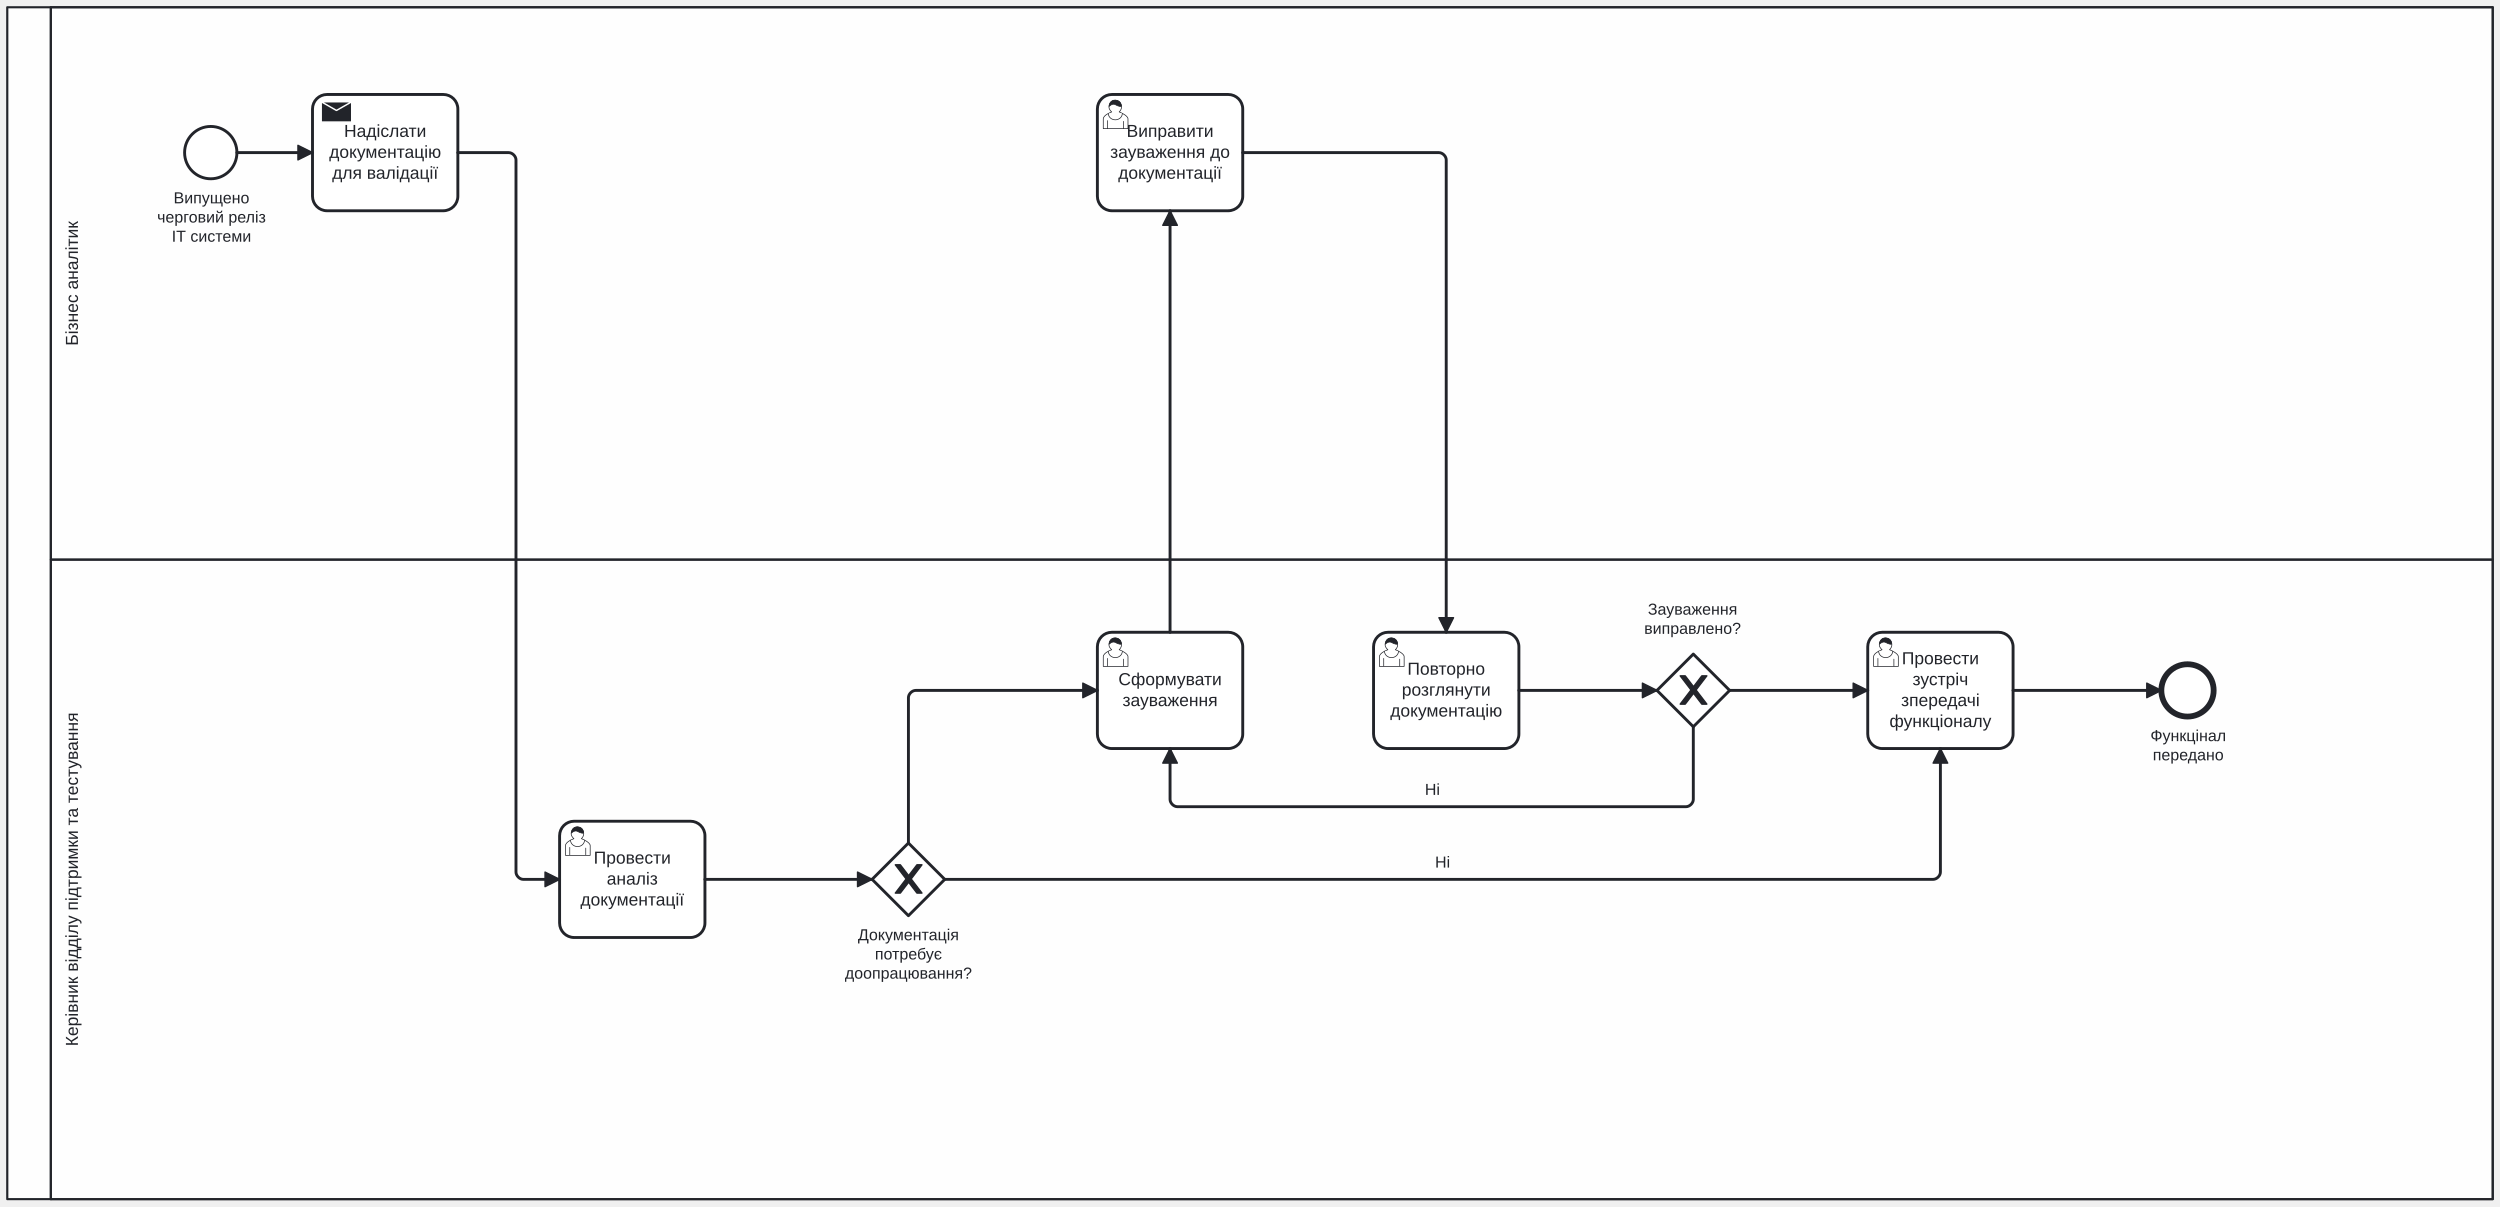
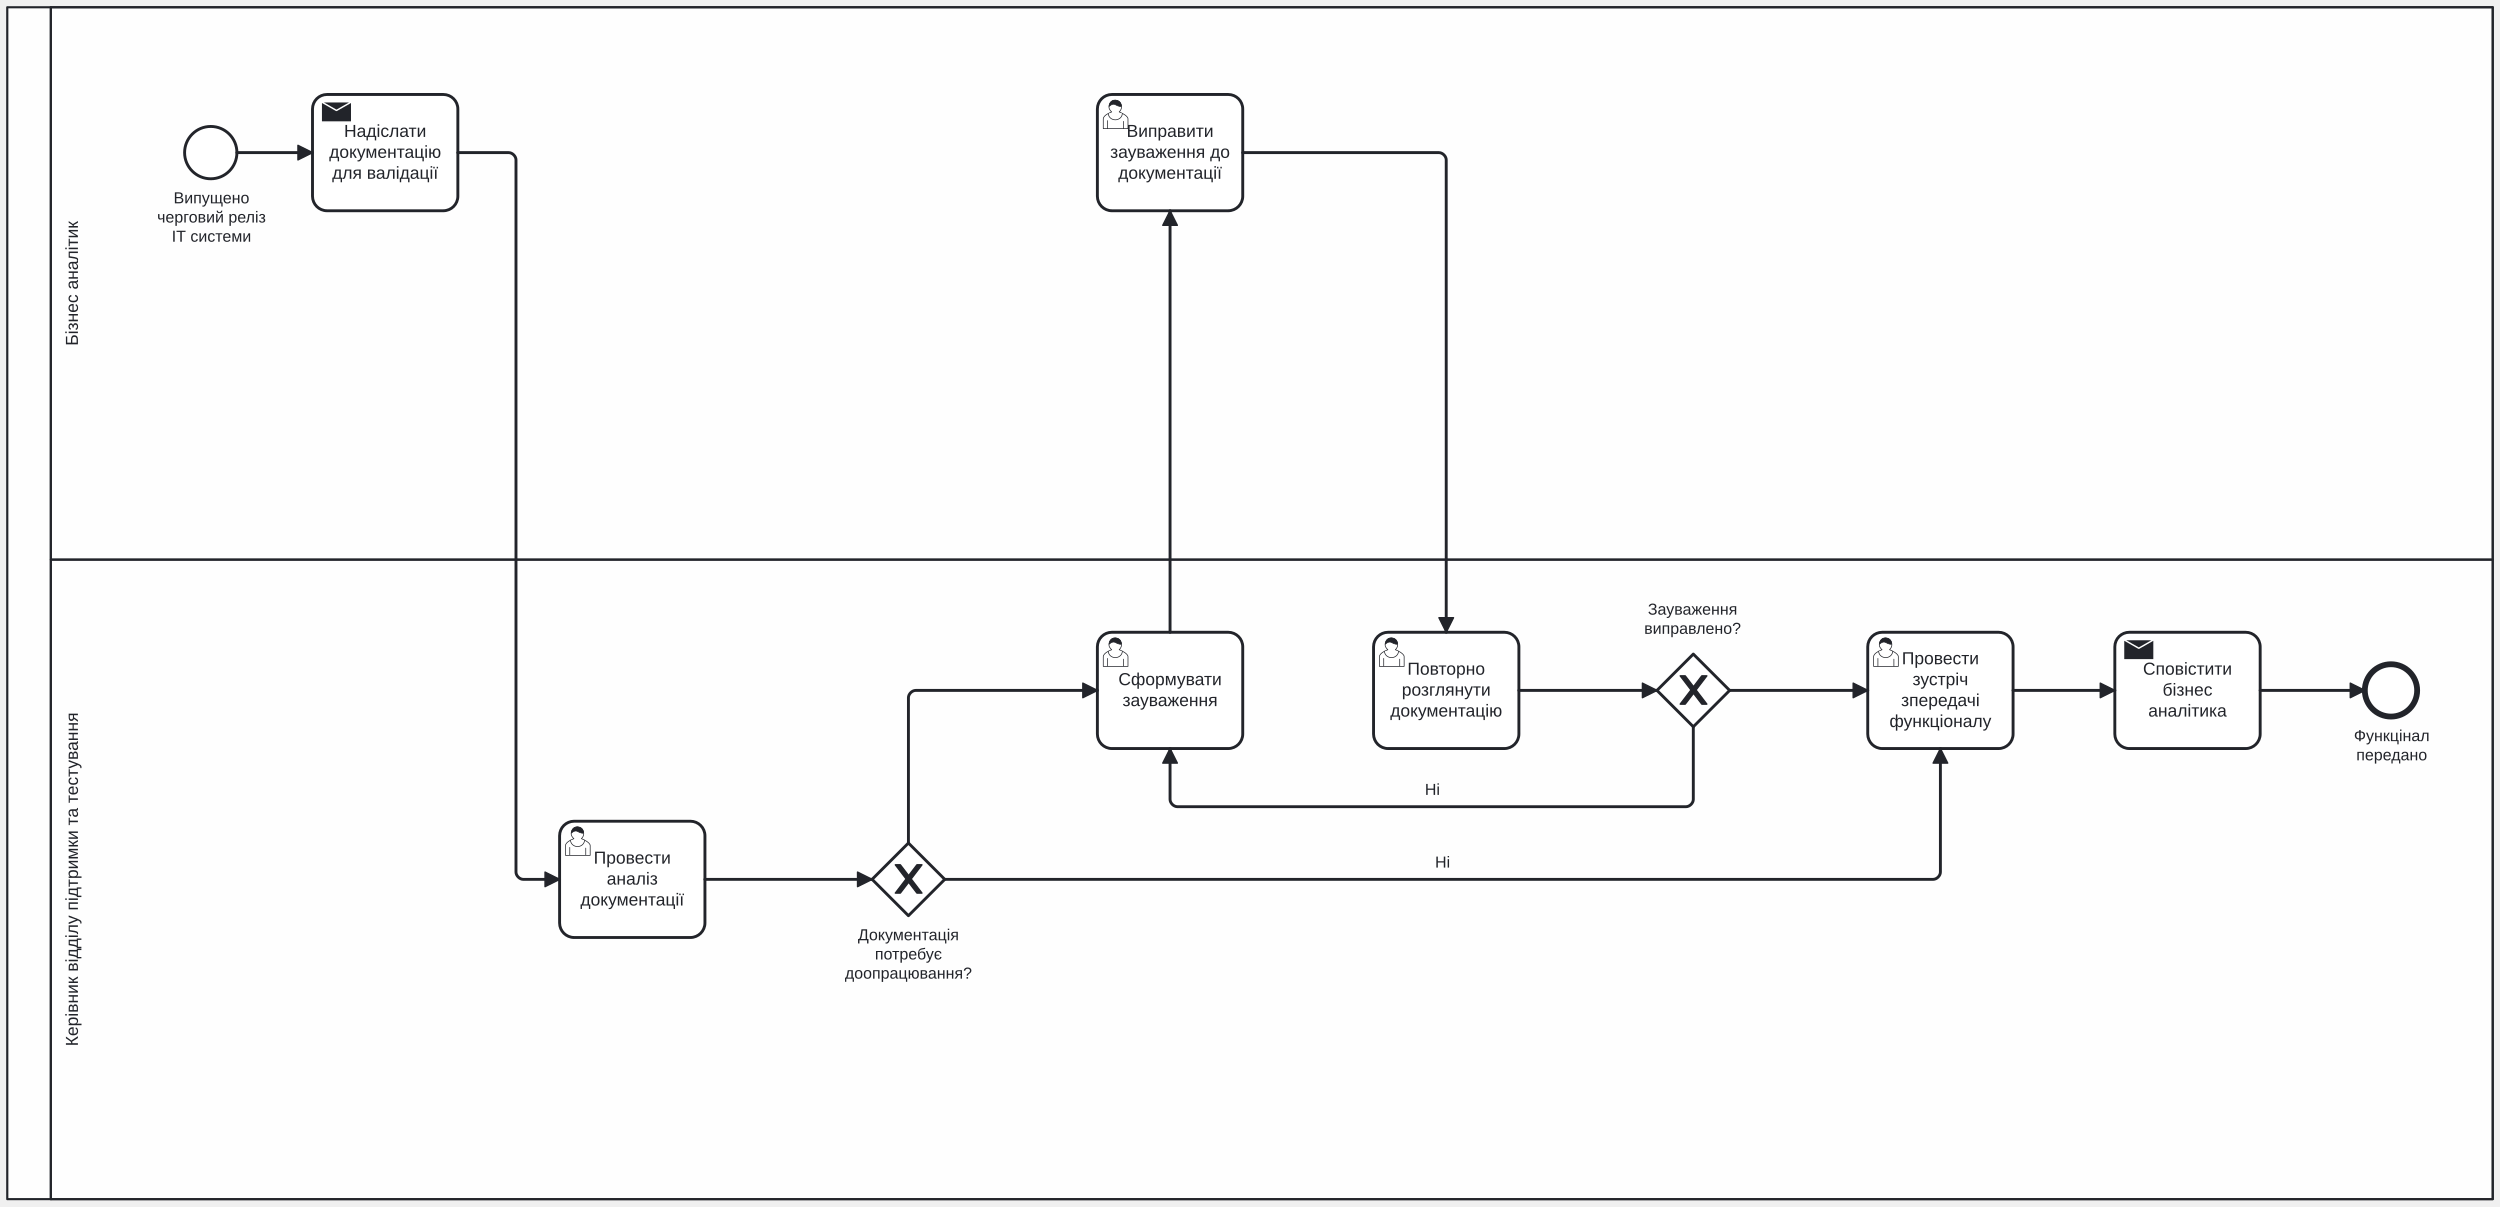
<svg xmlns="http://www.w3.org/2000/svg" width="1720" height="830" viewBox="15 75 1720 830" version="1.1">
  <g class="djs-group">
    <g class="djs-element djs-shape" data-element-id="Participant_0qgilj7" style="display: block;" transform="matrix(1 0 0 1 20 80)">
      <g class="djs-visual">
        <rect x="0" y="0" width="1710" height="820" rx="0" ry="0" style="stroke-linecap: round; stroke-linejoin: round; stroke: rgb(34, 36, 42); stroke-width: 1.5px; fill: white; fill-opacity: 0.95;" />
        <path style="fill: none; stroke-linecap: round; stroke-linejoin: round; stroke: rgb(34, 36, 42); stroke-width: 1.5px;" d="M30,0L30,820" />
        <text lineHeight="1.2" class="djs-label" style="font-family: Arial, sans-serif; font-size: 12px; font-weight: normal; fill: rgb(34, 36, 42);" transform="matrix(-1.83697e-16 -1 1 -1.83697e-16 0 820)">
          <tspan x="410" y="18.6" />
        </text>
      </g>
      <rect class="djs-hit djs-hit-all" x="0" y="0" width="1710" height="820" style="fill: none; stroke-opacity: 0; stroke: white; stroke-width: 15px;" />
    </g>
    <g class="djs-children">
      <g class="djs-group">
        <g class="djs-element djs-shape" data-element-id="Lane_0z4c3p7" style="display: block;" transform="matrix(1 0 0 1 50 460)">
          <g class="djs-visual">
            <rect x="0" y="0" width="1680" height="440" rx="0" ry="0" style="stroke-linecap: round; stroke-linejoin: round; stroke: rgb(34, 36, 42); stroke-width: 1.5px; fill: white; fill-opacity: 0.25;" />
            <text lineHeight="1.2" class="djs-label" style="font-family: Arial, sans-serif; font-size: 12px; font-weight: normal; fill: rgb(34, 36, 42);" transform="matrix(-1.83697e-16 -1 1 -1.83697e-16 0 440)">
              <tspan x="105.191" y="18.6">Керівник відділу підтримки та тестування</tspan>
            </text>
          </g>
          <rect class="djs-hit djs-hit-all" x="0" y="0" width="1680" height="440" style="fill: none; stroke-opacity: 0; stroke: white; stroke-width: 15px;" />
        </g>
      </g>
      <g class="djs-group">
        <g class="djs-element djs-shape" data-element-id="Lane_19faq0h" style="display: block;" transform="matrix(1 0 0 1 50 80)">
          <g class="djs-visual">
            <rect x="0" y="0" width="1680" height="380" rx="0" ry="0" style="stroke-linecap: round; stroke-linejoin: round; stroke: rgb(34, 36, 42); stroke-width: 1.5px; fill: white; fill-opacity: 0.25;" />
            <text lineHeight="1.2" class="djs-label" style="font-family: Arial, sans-serif; font-size: 12px; font-weight: normal; fill: rgb(34, 36, 42);" transform="matrix(-1.83697e-16 -1 1 -1.83697e-16 0 380)">
              <tspan x="147.115" y="18.6">Бізнес аналітик</tspan>
            </text>
          </g>
          <rect class="djs-hit djs-hit-all" x="0" y="0" width="1680" height="380" style="fill: none; stroke-opacity: 0; stroke: white; stroke-width: 15px;" />
        </g>
      </g>
      <g class="djs-group">
        <g class="djs-element djs-shape" data-element-id="StartEvent_1" style="display: block;" transform="matrix(1 0 0 1 142 162)">
          <g class="djs-visual">
            <circle cx="18" cy="18" r="18" style="stroke-linecap: round; stroke-linejoin: round; stroke: rgb(34, 36, 42); stroke-width: 2px; fill: white; fill-opacity: 0.95;" />
          </g>
          <rect class="djs-hit djs-hit-all" x="0" y="0" width="36" height="36" style="fill: none; stroke-opacity: 0; stroke: white; stroke-width: 15px;" />
        </g>
      </g>
      <g class="djs-group">
        <g class="djs-element djs-shape" data-element-id="StartEvent_1_label" style="display: block;" transform="matrix(1 0 0 1 123 205)">
          <g class="djs-visual">
            <text lineHeight="1.2" class="djs-label" style="font-family: Arial, sans-serif; font-size: 11px; font-weight: normal; fill: rgb(34, 36, 42);">
              <tspan x="11.413" y="9.9">Випущено </tspan>
              <tspan x="0.09" y="23.1">черговий реліз</tspan>
              <tspan x="10.142" y="36.3">ІТ системи</tspan>
            </text>
          </g>
          <rect class="djs-hit djs-hit-all" x="0" y="0" width="75" height="40" style="fill: none; stroke-opacity: 0; stroke: white; stroke-width: 15px;" />
        </g>
      </g>
      <g class="djs-group">
        <g class="djs-element djs-shape" data-element-id="Gateway_1ah068q" style="display: block;" transform="matrix(1 0 0 1 615 655)">
          <g class="djs-visual">
            <polygon points="25,0 50,25 25,50 0,25" style="stroke-linecap: round; stroke-linejoin: round; stroke: rgb(34, 36, 42); stroke-width: 2px; fill: white; fill-opacity: 0.95;" />
            <path d="m 16,15 7.429,9.714 -7.429,9.714 3.429,0 5.714,-7.464 5.714,7.464 3.429,0 -7.429,-9.714 7.429,-9.714 -3.429,0 -5.714,7.464 -5.714,-7.464 -3.429,0 z" style="fill: rgb(34, 36, 42); stroke-linecap: round; stroke-linejoin: round; stroke: rgb(34, 36, 42); stroke-width: 1px;" />
          </g>
          <rect class="djs-hit djs-hit-all" x="0" y="0" width="50" height="50" style="fill: none; stroke-opacity: 0; stroke: white; stroke-width: 15px;" />
        </g>
      </g>
      <g class="djs-group">
        <g class="djs-element djs-shape" data-element-id="Gateway_1ah068q_label" style="display: block;" transform="matrix(1 0 0 1 596 712)">
          <g class="djs-visual">
            <text lineHeight="1.2" class="djs-label" style="font-family: Arial, sans-serif; font-size: 11px; font-weight: normal; fill: rgb(34, 36, 42);">
              <tspan x="9.254" y="9.9">Документація </tspan>
              <tspan x="20.923" y="23.1">потребує </tspan>
              <tspan x="0.271" y="36.3">доопрацювання?</tspan>
            </text>
          </g>
          <rect class="djs-hit djs-hit-all" x="0" y="0" width="88" height="40" style="fill: none; stroke-opacity: 0; stroke: white; stroke-width: 15px;" />
        </g>
      </g>
      <g class="djs-group">
        <g class="djs-element djs-shape" data-element-id="Activity_0kk0lgn" style="display: block;" transform="matrix(1 0 0 1 230 140)">
          <g class="djs-visual">
            <rect x="0" y="0" width="100" height="80" rx="10" ry="10" style="stroke-linecap: round; stroke-linejoin: round; stroke: rgb(34, 36, 42); stroke-width: 2px; fill: white; fill-opacity: 0.95;" />
            <text lineHeight="1.2" class="djs-label" style="font-family: Arial, sans-serif; font-size: 12px; font-weight: normal; fill: rgb(34, 36, 42);">
              <tspan x="21.69" y="29.2">Надіслати </tspan>
              <tspan x="11.475" y="43.6">документацію </tspan>
              <tspan x="13.517" y="58">для валідації</tspan>
            </text>
            <path d="m 5.985,4.998 l 0,14 l 21,0 l 0,-14 z l 10.5,6 l 10.5,-6" style="fill: rgb(34, 36, 42); stroke-linecap: round; stroke-linejoin: round; stroke: white; stroke-width: 1px;" />
          </g>
          <rect class="djs-hit djs-hit-all" x="0" y="0" width="100" height="80" style="fill: none; stroke-opacity: 0; stroke: white; stroke-width: 15px;" />
        </g>
      </g>
      <g class="djs-group">
        <g class="djs-element djs-shape" data-element-id="Activity_0m15kux" style="display: block;" transform="matrix(1 0 0 1 400 640)">
          <g class="djs-visual">
            <rect x="0" y="0" width="100" height="80" rx="10" ry="10" style="stroke-linecap: round; stroke-linejoin: round; stroke: rgb(34, 36, 42); stroke-width: 2px; fill: white; fill-opacity: 0.95;" />
            <text lineHeight="1.2" class="djs-label" style="font-family: Arial, sans-serif; font-size: 12px; font-weight: normal; fill: rgb(34, 36, 42);">
              <tspan x="23.457" y="29.2">Провести </tspan>
              <tspan x="32.428" y="43.6">аналіз </tspan>
              <tspan x="14.308" y="58">документації</tspan>
            </text>
            <path d="m 15,12 c 0.909,-0.845 1.594,-2.049 1.594,-3.385 0,-2.554 -1.805,-4.622 -4.357,-4.622 -2.552,0 -4.288,2.068 -4.288,4.622 0,1.348 0.974,2.562 1.896,3.405 -0.529,0.187 -5.669,2.097 -5.794,4.756 v 6.718 h 17 v -6.718 c 0,-2.298 -5.528,-4.595 -6.051,-4.776 zm -8,6 l 0,5.5 m 11,0 l 0,-5" style="fill: white; stroke-linecap: round; stroke-linejoin: round; stroke: rgb(34, 36, 42); stroke-width: 0.5px;" />
            <path d="m 15,12 m 2.162,1.009 c 0,2.447 -2.158,4.431 -4.821,4.431 -2.665,0 -4.822,-1.981 -4.822,-4.431 " style="fill: white; stroke-linecap: round; stroke-linejoin: round; stroke: rgb(34, 36, 42); stroke-width: 0.5px;" />
            <path d="m 15,12 m -6.9,-3.80 c 0,0 2.251,-2.358 4.274,-1.177 2.024,1.181 4.221,1.537 4.124,0.965 -0.098,-0.57 -0.117,-3.791 -4.191,-4.136 -3.575,0.001 -4.208,3.367 -4.207,4.348 z" style="fill: rgb(34, 36, 42); stroke-linecap: round; stroke-linejoin: round; stroke: rgb(34, 36, 42); stroke-width: 0.5px;" />
          </g>
          <rect class="djs-hit djs-hit-all" x="0" y="0" width="100" height="80" style="fill: none; stroke-opacity: 0; stroke: white; stroke-width: 15px;" />
        </g>
      </g>
      <g class="djs-group">
        <g class="djs-element djs-shape" data-element-id="Activity_1f1nxc1" style="display: block;" transform="matrix(1 0 0 1 770 140)">
          <g class="djs-visual">
            <rect x="0" y="0" width="100" height="80" rx="10" ry="10" style="stroke-linecap: round; stroke-linejoin: round; stroke: rgb(34, 36, 42); stroke-width: 2px; fill: white; fill-opacity: 0.95;" />
            <text lineHeight="1.2" class="djs-label" style="font-family: Arial, sans-serif; font-size: 12px; font-weight: normal; fill: rgb(34, 36, 42);">
              <tspan x="20.085" y="29.2">Виправити </tspan>
              <tspan x="8.791" y="43.6">зауваження до </tspan>
              <tspan x="14.308" y="58">документації</tspan>
            </text>
            <path d="m 15,12 c 0.909,-0.845 1.594,-2.049 1.594,-3.385 0,-2.554 -1.805,-4.622 -4.357,-4.622 -2.552,0 -4.288,2.068 -4.288,4.622 0,1.348 0.974,2.562 1.896,3.405 -0.529,0.187 -5.669,2.097 -5.794,4.756 v 6.718 h 17 v -6.718 c 0,-2.298 -5.528,-4.595 -6.051,-4.776 zm -8,6 l 0,5.5 m 11,0 l 0,-5" style="fill: white; stroke-linecap: round; stroke-linejoin: round; stroke: rgb(34, 36, 42); stroke-width: 0.5px;" />
            <path d="m 15,12 m 2.162,1.009 c 0,2.447 -2.158,4.431 -4.821,4.431 -2.665,0 -4.822,-1.981 -4.822,-4.431 " style="fill: white; stroke-linecap: round; stroke-linejoin: round; stroke: rgb(34, 36, 42); stroke-width: 0.5px;" />
            <path d="m 15,12 m -6.9,-3.80 c 0,0 2.251,-2.358 4.274,-1.177 2.024,1.181 4.221,1.537 4.124,0.965 -0.098,-0.57 -0.117,-3.791 -4.191,-4.136 -3.575,0.001 -4.208,3.367 -4.207,4.348 z" style="fill: rgb(34, 36, 42); stroke-linecap: round; stroke-linejoin: round; stroke: rgb(34, 36, 42); stroke-width: 0.5px;" />
          </g>
          <rect class="djs-hit djs-hit-all" x="0" y="0" width="100" height="80" style="fill: none; stroke-opacity: 0; stroke: white; stroke-width: 15px;" />
        </g>
      </g>
      <g class="djs-group">
        <g class="djs-element djs-shape" data-element-id="Activity_0717ufx" style="display: block;" transform="matrix(1 0 0 1 770 510)">
          <g class="djs-visual">
            <rect x="0" y="0" width="100" height="80" rx="10" ry="10" style="stroke-linecap: round; stroke-linejoin: round; stroke: rgb(34, 36, 42); stroke-width: 2px; fill: white; fill-opacity: 0.95;" />
            <text lineHeight="1.2" class="djs-label" style="font-family: Arial, sans-serif; font-size: 12px; font-weight: normal; fill: rgb(34, 36, 42);">
              <tspan x="14.439" y="36.4">Сформувати </tspan>
              <tspan x="17.296" y="50.8">зауваження</tspan>
            </text>
            <path d="m 15,12 c 0.909,-0.845 1.594,-2.049 1.594,-3.385 0,-2.554 -1.805,-4.622 -4.357,-4.622 -2.552,0 -4.288,2.068 -4.288,4.622 0,1.348 0.974,2.562 1.896,3.405 -0.529,0.187 -5.669,2.097 -5.794,4.756 v 6.718 h 17 v -6.718 c 0,-2.298 -5.528,-4.595 -6.051,-4.776 zm -8,6 l 0,5.5 m 11,0 l 0,-5" style="fill: white; stroke-linecap: round; stroke-linejoin: round; stroke: rgb(34, 36, 42); stroke-width: 0.5px;" />
            <path d="m 15,12 m 2.162,1.009 c 0,2.447 -2.158,4.431 -4.821,4.431 -2.665,0 -4.822,-1.981 -4.822,-4.431 " style="fill: white; stroke-linecap: round; stroke-linejoin: round; stroke: rgb(34, 36, 42); stroke-width: 0.5px;" />
            <path d="m 15,12 m -6.9,-3.80 c 0,0 2.251,-2.358 4.274,-1.177 2.024,1.181 4.221,1.537 4.124,0.965 -0.098,-0.57 -0.117,-3.791 -4.191,-4.136 -3.575,0.001 -4.208,3.367 -4.207,4.348 z" style="fill: rgb(34, 36, 42); stroke-linecap: round; stroke-linejoin: round; stroke: rgb(34, 36, 42); stroke-width: 0.5px;" />
          </g>
          <rect class="djs-hit djs-hit-all" x="0" y="0" width="100" height="80" style="fill: none; stroke-opacity: 0; stroke: white; stroke-width: 15px;" />
        </g>
      </g>
      <g class="djs-group">
        <g class="djs-element djs-shape" data-element-id="Gateway_1fgaiud" style="display: block;" transform="matrix(1 0 0 1 1155 525)">
          <g class="djs-visual">
            <polygon points="25,0 50,25 25,50 0,25" style="stroke-linecap: round; stroke-linejoin: round; stroke: rgb(34, 36, 42); stroke-width: 2px; fill: white; fill-opacity: 0.95;" />
            <path d="m 16,15 7.429,9.714 -7.429,9.714 3.429,0 5.714,-7.464 5.714,7.464 3.429,0 -7.429,-9.714 7.429,-9.714 -3.429,0 -5.714,7.464 -5.714,-7.464 -3.429,0 z" style="fill: rgb(34, 36, 42); stroke-linecap: round; stroke-linejoin: round; stroke: rgb(34, 36, 42); stroke-width: 1px;" />
          </g>
          <rect class="djs-hit djs-hit-all" x="0" y="0" width="50" height="50" style="fill: none; stroke-opacity: 0; stroke: white; stroke-width: 15px;" />
        </g>
      </g>
      <g class="djs-group">
        <g class="djs-element djs-shape" data-element-id="Gateway_1fgaiud_label" style="display: block;" transform="matrix(1 0 0 1 1146 488)">
          <g class="djs-visual">
            <text lineHeight="1.2" class="djs-label" style="font-family: Arial, sans-serif; font-size: 11px; font-weight: normal; fill: rgb(34, 36, 42);">
              <tspan x="2.721" y="9.9">Зауваження </tspan>
              <tspan x="0.191" y="23.1">виправлено?</tspan>
            </text>
          </g>
          <rect class="djs-hit djs-hit-all" x="0" y="0" width="67" height="27" style="fill: none; stroke-opacity: 0; stroke: white; stroke-width: 15px;" />
        </g>
      </g>
      <g class="djs-group">
        <g class="djs-element djs-shape" data-element-id="Activity_1y7gwnq" style="display: block;" transform="matrix(1 0 0 1 960 510)">
          <g class="djs-visual">
            <rect x="0" y="0" width="100" height="80" rx="10" ry="10" style="stroke-linecap: round; stroke-linejoin: round; stroke: rgb(34, 36, 42); stroke-width: 2px; fill: white; fill-opacity: 0.95;" />
            <text lineHeight="1.2" class="djs-label" style="font-family: Arial, sans-serif; font-size: 12px; font-weight: normal; fill: rgb(34, 36, 42);">
              <tspan x="23.29" y="29.2">Повторно </tspan>
              <tspan x="19.423" y="43.6">розглянути </tspan>
              <tspan x="11.475" y="58">документацію</tspan>
            </text>
            <path d="m 15,12 c 0.909,-0.845 1.594,-2.049 1.594,-3.385 0,-2.554 -1.805,-4.622 -4.357,-4.622 -2.552,0 -4.288,2.068 -4.288,4.622 0,1.348 0.974,2.562 1.896,3.405 -0.529,0.187 -5.669,2.097 -5.794,4.756 v 6.718 h 17 v -6.718 c 0,-2.298 -5.528,-4.595 -6.051,-4.776 zm -8,6 l 0,5.5 m 11,0 l 0,-5" style="fill: white; stroke-linecap: round; stroke-linejoin: round; stroke: rgb(34, 36, 42); stroke-width: 0.5px;" />
            <path d="m 15,12 m 2.162,1.009 c 0,2.447 -2.158,4.431 -4.821,4.431 -2.665,0 -4.822,-1.981 -4.822,-4.431 " style="fill: white; stroke-linecap: round; stroke-linejoin: round; stroke: rgb(34, 36, 42); stroke-width: 0.5px;" />
            <path d="m 15,12 m -6.9,-3.80 c 0,0 2.251,-2.358 4.274,-1.177 2.024,1.181 4.221,1.537 4.124,0.965 -0.098,-0.57 -0.117,-3.791 -4.191,-4.136 -3.575,0.001 -4.208,3.367 -4.207,4.348 z" style="fill: rgb(34, 36, 42); stroke-linecap: round; stroke-linejoin: round; stroke: rgb(34, 36, 42); stroke-width: 0.5px;" />
          </g>
          <rect class="djs-hit djs-hit-all" x="0" y="0" width="100" height="80" style="fill: none; stroke-opacity: 0; stroke: white; stroke-width: 15px;" />
        </g>
      </g>
      <g class="djs-group">
-         <g class="djs-element djs-shape" data-element-id="Event_1wgeme0" style="display: block;" transform="matrix(1 0 0 1 1502 532)">
-           <g class="djs-visual">
-             <circle cx="18" cy="18" r="18" style="stroke-linecap: round; stroke-linejoin: round; stroke: rgb(34, 36, 42); stroke-width: 4px; fill: white; fill-opacity: 0.95;" />
-           </g>
-           <rect class="djs-hit djs-hit-all" x="0" y="0" width="36" height="36" style="fill: none; stroke-opacity: 0; stroke: white; stroke-width: 15px;" />
-         </g>
-       </g>
-       <g class="djs-group">
-         <g class="djs-element djs-shape" data-element-id="Event_1wgeme0_label" style="display: block;" transform="matrix(1 0 0 1 1494 575)">
-           <g class="djs-visual">
-             <text lineHeight="1.2" class="djs-label" style="font-family: Arial, sans-serif; font-size: 11px; font-weight: normal; fill: rgb(34, 36, 42);">
-               <tspan x="0.448" y="9.9">Функцінал</tspan>
-               <tspan x="2.102" y="23.1">передано</tspan>
-             </text>
-           </g>
-           <rect class="djs-hit djs-hit-all" x="0" y="0" width="53" height="27" style="fill: none; stroke-opacity: 0; stroke: white; stroke-width: 15px;" />
-         </g>
-       </g>
-       <g class="djs-group">
        <g class="djs-element djs-shape" data-element-id="Activity_1xeijlv" style="display: block;" transform="matrix(1 0 0 1 1300 510)">
          <g class="djs-visual">
            <rect x="0" y="0" width="100" height="80" rx="10" ry="10" style="stroke-linecap: round; stroke-linejoin: round; stroke: rgb(34, 36, 42); stroke-width: 2px; fill: white; fill-opacity: 0.95;" />
            <text lineHeight="1.2" class="djs-label" style="font-family: Arial, sans-serif; font-size: 12px; font-weight: normal; fill: rgb(34, 36, 42);">
              <tspan x="23.457" y="22">Провести </tspan>
              <tspan x="30.84" y="36.4">зустріч </tspan>
              <tspan x="22.956" y="50.8">зпередачі </tspan>
              <tspan x="14.935" y="65.2">функціоналу</tspan>
            </text>
            <path d="m 15,12 c 0.909,-0.845 1.594,-2.049 1.594,-3.385 0,-2.554 -1.805,-4.622 -4.357,-4.622 -2.552,0 -4.288,2.068 -4.288,4.622 0,1.348 0.974,2.562 1.896,3.405 -0.529,0.187 -5.669,2.097 -5.794,4.756 v 6.718 h 17 v -6.718 c 0,-2.298 -5.528,-4.595 -6.051,-4.776 zm -8,6 l 0,5.5 m 11,0 l 0,-5" style="fill: white; stroke-linecap: round; stroke-linejoin: round; stroke: rgb(34, 36, 42); stroke-width: 0.5px;" />
            <path d="m 15,12 m 2.162,1.009 c 0,2.447 -2.158,4.431 -4.821,4.431 -2.665,0 -4.822,-1.981 -4.822,-4.431 " style="fill: white; stroke-linecap: round; stroke-linejoin: round; stroke: rgb(34, 36, 42); stroke-width: 0.5px;" />
            <path d="m 15,12 m -6.9,-3.80 c 0,0 2.251,-2.358 4.274,-1.177 2.024,1.181 4.221,1.537 4.124,0.965 -0.098,-0.57 -0.117,-3.791 -4.191,-4.136 -3.575,0.001 -4.208,3.367 -4.207,4.348 z" style="fill: rgb(34, 36, 42); stroke-linecap: round; stroke-linejoin: round; stroke: rgb(34, 36, 42); stroke-width: 0.5px;" />
          </g>
          <rect class="djs-hit djs-hit-all" x="0" y="0" width="100" height="80" style="fill: none; stroke-opacity: 0; stroke: white; stroke-width: 15px;" />
        </g>
      </g>
      <g class="djs-group">
+         <g class="djs-element djs-shape" data-element-id="Event_1wgeme0" style="display: block;" transform="matrix(1 0 0 1 1642 532)">
+           <g class="djs-visual">
+             <circle cx="18" cy="18" r="18" style="stroke-linecap: round; stroke-linejoin: round; stroke: rgb(34, 36, 42); stroke-width: 4px; fill: white; fill-opacity: 0.95;" />
+           </g>
+           <rect class="djs-hit djs-hit-all" x="0" y="0" width="36" height="36" style="fill: none; stroke-opacity: 0; stroke: white; stroke-width: 15px;" />
+         </g>
+       </g>
+       <g class="djs-group">
+         <g class="djs-element djs-shape" data-element-id="Event_1wgeme0_label" style="display: block;" transform="matrix(1 0 0 1 1634 575)">
+           <g class="djs-visual">
+             <text lineHeight="1.2" class="djs-label" style="font-family: Arial, sans-serif; font-size: 11px; font-weight: normal; fill: rgb(34, 36, 42);">
+               <tspan x="0.448" y="9.9">Функцінал</tspan>
+               <tspan x="2.102" y="23.1">передано</tspan>
+             </text>
+           </g>
+           <rect class="djs-hit djs-hit-all" x="0" y="0" width="53" height="27" style="fill: none; stroke-opacity: 0; stroke: white; stroke-width: 15px;" />
+         </g>
+       </g>
+       <g class="djs-group">
+         <g class="djs-element djs-shape" data-element-id="Activity_0jphrp3" style="display: block;" transform="matrix(1 0 0 1 1470 510)">
+           <g class="djs-visual">
+             <rect x="0" y="0" width="100" height="80" rx="10" ry="10" style="stroke-linecap: round; stroke-linejoin: round; stroke: rgb(34, 36, 42); stroke-width: 2px; fill: white; fill-opacity: 0.95;" />
+             <text lineHeight="1.2" class="djs-label" style="font-family: Arial, sans-serif; font-size: 12px; font-weight: normal; fill: rgb(34, 36, 42);">
+               <tspan x="19.361" y="29.2">Сповістити </tspan>
+               <tspan x="32.829" y="43.6">бізнес </tspan>
+               <tspan x="22.985" y="58">аналітика</tspan>
+             </text>
+             <path d="m 5.985,4.998 l 0,14 l 21,0 l 0,-14 z l 10.5,6 l 10.5,-6" style="fill: rgb(34, 36, 42); stroke-linecap: round; stroke-linejoin: round; stroke: white; stroke-width: 1px;" />
+           </g>
+           <rect class="djs-hit djs-hit-all" x="0" y="0" width="100" height="80" style="fill: none; stroke-opacity: 0; stroke: white; stroke-width: 15px;" />
+         </g>
+       </g>
+       <g class="djs-group">
        <g class="djs-element djs-connection" data-element-id="Flow_16vf0jj" style="display: block;">
          <g class="djs-visual">
            <defs>
-               <marker id="marker-bica76ofqdrqsn2bq4fhgtxfe" viewBox="0 0 20 20" refX="11" refY="10" markerWidth="10" markerHeight="10" orient="auto">
-                 <path d="M 1 5 L 11 10 L 1 15 Z" style="stroke-linecap: round; stroke-linejoin: round; stroke: rgb(34, 36, 42); stroke-width: 1px; fill: rgb(34, 36, 42);" />
-               </marker>
-             </defs>
-             <path data-corner-radius="5" style="fill: none; stroke-linecap: round; stroke-linejoin: round; stroke: rgb(34, 36, 42); stroke-width: 2px; marker-end: url('#marker-bica76ofqdrqsn2bq4fhgtxfe');" d="M178,180L230,180" />
+               <marker id="marker-3zicdxz9vdvjxj38ak4ovnkih" viewBox="0 0 20 20" refX="11" refY="10" markerWidth="10" markerHeight="10" orient="auto">
+                 <path d="M 1 5 L 11 10 L 1 15 Z" style="stroke-linecap: round; stroke-linejoin: round; stroke: rgb(34, 36, 42); stroke-width: 1px; fill: rgb(34, 36, 42);" />
+               </marker>
+             </defs>
+             <path data-corner-radius="5" style="fill: none; stroke-linecap: round; stroke-linejoin: round; stroke: rgb(34, 36, 42); stroke-width: 2px; marker-end: url('#marker-3zicdxz9vdvjxj38ak4ovnkih');" d="M178,180L230,180" />
          </g>
          <path d="M178,180L230,180" class="djs-hit djs-hit-stroke" style="fill: none; stroke-opacity: 0; stroke: white; stroke-width: 15px;" />
        </g>
      </g>
      <g class="djs-group">
        <g class="djs-element djs-connection" data-element-id="Flow_03ydqja" style="display: block;">
          <g class="djs-visual">
            <defs>
-               <marker id="marker-1bsnm4s137c9vmdn57lm01r6q" viewBox="0 0 20 20" refX="11" refY="10" markerWidth="10" markerHeight="10" orient="auto">
-                 <path d="M 1 5 L 11 10 L 1 15 Z" style="stroke-linecap: round; stroke-linejoin: round; stroke: rgb(34, 36, 42); stroke-width: 1px; fill: rgb(34, 36, 42);" />
-               </marker>
-             </defs>
-             <path data-corner-radius="5" style="fill: none; stroke-linecap: round; stroke-linejoin: round; stroke: rgb(34, 36, 42); stroke-width: 2px; marker-end: url('#marker-1bsnm4s137c9vmdn57lm01r6q');" d="M330,180L365,180C367.5,180,370,182.5,370,185L370,675C370,677.5,372.5,680,375,680L400,680" />
+               <marker id="marker-5ys56ykreuzkw1z2ozdoh6dhr" viewBox="0 0 20 20" refX="11" refY="10" markerWidth="10" markerHeight="10" orient="auto">
+                 <path d="M 1 5 L 11 10 L 1 15 Z" style="stroke-linecap: round; stroke-linejoin: round; stroke: rgb(34, 36, 42); stroke-width: 1px; fill: rgb(34, 36, 42);" />
+               </marker>
+             </defs>
+             <path data-corner-radius="5" style="fill: none; stroke-linecap: round; stroke-linejoin: round; stroke: rgb(34, 36, 42); stroke-width: 2px; marker-end: url('#marker-5ys56ykreuzkw1z2ozdoh6dhr');" d="M330,180L365,180C367.5,180,370,182.5,370,185L370,675C370,677.5,372.5,680,375,680L400,680" />
          </g>
          <path d="M330,180L370,180L370,680L400,680" class="djs-hit djs-hit-stroke" style="fill: none; stroke-opacity: 0; stroke: white; stroke-width: 15px;" />
        </g>
      </g>
      <g class="djs-group">
        <g class="djs-element djs-connection" data-element-id="Flow_09rytyf" style="display: block;">
          <g class="djs-visual">
            <defs>
-               <marker id="marker-4c037e2uq3pv98wkzu0otxth4" viewBox="0 0 20 20" refX="11" refY="10" markerWidth="10" markerHeight="10" orient="auto">
-                 <path d="M 1 5 L 11 10 L 1 15 Z" style="stroke-linecap: round; stroke-linejoin: round; stroke: rgb(34, 36, 42); stroke-width: 1px; fill: rgb(34, 36, 42);" />
-               </marker>
-             </defs>
-             <path data-corner-radius="5" style="fill: none; stroke-linecap: round; stroke-linejoin: round; stroke: rgb(34, 36, 42); stroke-width: 2px; marker-end: url('#marker-4c037e2uq3pv98wkzu0otxth4');" d="M500,680L615,680" />
+               <marker id="marker-brwue23lcgvjxnvs1zo77mjtj" viewBox="0 0 20 20" refX="11" refY="10" markerWidth="10" markerHeight="10" orient="auto">
+                 <path d="M 1 5 L 11 10 L 1 15 Z" style="stroke-linecap: round; stroke-linejoin: round; stroke: rgb(34, 36, 42); stroke-width: 1px; fill: rgb(34, 36, 42);" />
+               </marker>
+             </defs>
+             <path data-corner-radius="5" style="fill: none; stroke-linecap: round; stroke-linejoin: round; stroke: rgb(34, 36, 42); stroke-width: 2px; marker-end: url('#marker-brwue23lcgvjxnvs1zo77mjtj');" d="M500,680L615,680" />
          </g>
          <path d="M500,680L615,680" class="djs-hit djs-hit-stroke" style="fill: none; stroke-opacity: 0; stroke: white; stroke-width: 15px;" />
        </g>
      </g>
      <g class="djs-group">
        <g class="djs-element djs-connection" data-element-id="Flow_1r0jf1d" style="display: block;">
          <g class="djs-visual">
            <defs>
-               <marker id="marker-5fbimabom0zrz50dc4acyyik0" viewBox="0 0 20 20" refX="11" refY="10" markerWidth="10" markerHeight="10" orient="auto">
-                 <path d="M 1 5 L 11 10 L 1 15 Z" style="stroke-linecap: round; stroke-linejoin: round; stroke: rgb(34, 36, 42); stroke-width: 1px; fill: rgb(34, 36, 42);" />
-               </marker>
-             </defs>
-             <path data-corner-radius="5" style="fill: none; stroke-linecap: round; stroke-linejoin: round; stroke: rgb(34, 36, 42); stroke-width: 2px; marker-end: url('#marker-5fbimabom0zrz50dc4acyyik0');" d="M640,655L640,555C640,552.5,642.5,550,645,550L770,550" />
+               <marker id="marker-6uqbb0eto5gcqj83z370lyqi8" viewBox="0 0 20 20" refX="11" refY="10" markerWidth="10" markerHeight="10" orient="auto">
+                 <path d="M 1 5 L 11 10 L 1 15 Z" style="stroke-linecap: round; stroke-linejoin: round; stroke: rgb(34, 36, 42); stroke-width: 1px; fill: rgb(34, 36, 42);" />
+               </marker>
+             </defs>
+             <path data-corner-radius="5" style="fill: none; stroke-linecap: round; stroke-linejoin: round; stroke: rgb(34, 36, 42); stroke-width: 2px; marker-end: url('#marker-6uqbb0eto5gcqj83z370lyqi8');" d="M640,655L640,555C640,552.5,642.5,550,645,550L770,550" />
          </g>
          <path d="M640,655L640,550L770,550" class="djs-hit djs-hit-stroke" style="fill: none; stroke-opacity: 0; stroke: white; stroke-width: 15px;" />
        </g>
      </g>
      <g class="djs-group">
        <g class="djs-element djs-connection" data-element-id="Flow_0pz8dyz" style="display: block;">
          <g class="djs-visual">
            <defs>
-               <marker id="marker-4ds70gwq82983aqfzo5mkef7n" viewBox="0 0 20 20" refX="11" refY="10" markerWidth="10" markerHeight="10" orient="auto">
-                 <path d="M 1 5 L 11 10 L 1 15 Z" style="stroke-linecap: round; stroke-linejoin: round; stroke: rgb(34, 36, 42); stroke-width: 1px; fill: rgb(34, 36, 42);" />
-               </marker>
-             </defs>
-             <path data-corner-radius="5" style="fill: none; stroke-linecap: round; stroke-linejoin: round; stroke: rgb(34, 36, 42); stroke-width: 2px; marker-end: url('#marker-4ds70gwq82983aqfzo5mkef7n');" d="M820,510L820,220" />
+               <marker id="marker-ck71e56rxobb1l86nyszouc25" viewBox="0 0 20 20" refX="11" refY="10" markerWidth="10" markerHeight="10" orient="auto">
+                 <path d="M 1 5 L 11 10 L 1 15 Z" style="stroke-linecap: round; stroke-linejoin: round; stroke: rgb(34, 36, 42); stroke-width: 1px; fill: rgb(34, 36, 42);" />
+               </marker>
+             </defs>
+             <path data-corner-radius="5" style="fill: none; stroke-linecap: round; stroke-linejoin: round; stroke: rgb(34, 36, 42); stroke-width: 2px; marker-end: url('#marker-ck71e56rxobb1l86nyszouc25');" d="M820,510L820,220" />
          </g>
          <path d="M820,510L820,220" class="djs-hit djs-hit-stroke" style="fill: none; stroke-opacity: 0; stroke: white; stroke-width: 15px;" />
        </g>
      </g>
      <g class="djs-group">
        <g class="djs-element djs-connection" data-element-id="Flow_102ex5r" style="display: block;">
          <g class="djs-visual">
            <defs>
-               <marker id="marker-8meg1zbg102ukzczj00lmk38n" viewBox="0 0 20 20" refX="11" refY="10" markerWidth="10" markerHeight="10" orient="auto">
-                 <path d="M 1 5 L 11 10 L 1 15 Z" style="stroke-linecap: round; stroke-linejoin: round; stroke: rgb(34, 36, 42); stroke-width: 1px; fill: rgb(34, 36, 42);" />
-               </marker>
-             </defs>
-             <path data-corner-radius="5" style="fill: none; stroke-linecap: round; stroke-linejoin: round; stroke: rgb(34, 36, 42); stroke-width: 2px; marker-end: url('#marker-8meg1zbg102ukzczj00lmk38n');" d="M870,180L1005,180C1007.5,180,1010,182.5,1010,185L1010,510" />
+               <marker id="marker-8tfvnj78kjcjhxxlpbh7wtfnz" viewBox="0 0 20 20" refX="11" refY="10" markerWidth="10" markerHeight="10" orient="auto">
+                 <path d="M 1 5 L 11 10 L 1 15 Z" style="stroke-linecap: round; stroke-linejoin: round; stroke: rgb(34, 36, 42); stroke-width: 1px; fill: rgb(34, 36, 42);" />
+               </marker>
+             </defs>
+             <path data-corner-radius="5" style="fill: none; stroke-linecap: round; stroke-linejoin: round; stroke: rgb(34, 36, 42); stroke-width: 2px; marker-end: url('#marker-8tfvnj78kjcjhxxlpbh7wtfnz');" d="M870,180L1005,180C1007.5,180,1010,182.5,1010,185L1010,510" />
          </g>
          <path d="M870,180L1010,180L1010,510" class="djs-hit djs-hit-stroke" style="fill: none; stroke-opacity: 0; stroke: white; stroke-width: 15px;" />
        </g>
      </g>
      <g class="djs-group">
        <g class="djs-element djs-connection" data-element-id="Flow_0ghngja" style="display: block;">
          <g class="djs-visual">
            <defs>
-               <marker id="marker-b6czdv5mot3eto6bzqfjl70vt" viewBox="0 0 20 20" refX="11" refY="10" markerWidth="10" markerHeight="10" orient="auto">
-                 <path d="M 1 5 L 11 10 L 1 15 Z" style="stroke-linecap: round; stroke-linejoin: round; stroke: rgb(34, 36, 42); stroke-width: 1px; fill: rgb(34, 36, 42);" />
-               </marker>
-             </defs>
-             <path data-corner-radius="5" style="fill: none; stroke-linecap: round; stroke-linejoin: round; stroke: rgb(34, 36, 42); stroke-width: 2px; marker-end: url('#marker-b6czdv5mot3eto6bzqfjl70vt');" d="M1060,550L1155,550" />
+               <marker id="marker-2mip4gs66qqjmjt5w5h5p1l92" viewBox="0 0 20 20" refX="11" refY="10" markerWidth="10" markerHeight="10" orient="auto">
+                 <path d="M 1 5 L 11 10 L 1 15 Z" style="stroke-linecap: round; stroke-linejoin: round; stroke: rgb(34, 36, 42); stroke-width: 1px; fill: rgb(34, 36, 42);" />
+               </marker>
+             </defs>
+             <path data-corner-radius="5" style="fill: none; stroke-linecap: round; stroke-linejoin: round; stroke: rgb(34, 36, 42); stroke-width: 2px; marker-end: url('#marker-2mip4gs66qqjmjt5w5h5p1l92');" d="M1060,550L1155,550" />
          </g>
          <path d="M1060,550L1155,550" class="djs-hit djs-hit-stroke" style="fill: none; stroke-opacity: 0; stroke: white; stroke-width: 15px;" />
        </g>
      </g>
      <g class="djs-group">
        <g class="djs-element djs-connection" data-element-id="Flow_0jyf2px" style="display: block;">
          <g class="djs-visual">
            <defs>
-               <marker id="marker-9q35bq94jcntrkkhll02mqbeb" viewBox="0 0 20 20" refX="11" refY="10" markerWidth="10" markerHeight="10" orient="auto">
-                 <path d="M 1 5 L 11 10 L 1 15 Z" style="stroke-linecap: round; stroke-linejoin: round; stroke: rgb(34, 36, 42); stroke-width: 1px; fill: rgb(34, 36, 42);" />
-               </marker>
-             </defs>
-             <path data-corner-radius="5" style="fill: none; stroke-linecap: round; stroke-linejoin: round; stroke: rgb(34, 36, 42); stroke-width: 2px; marker-end: url('#marker-9q35bq94jcntrkkhll02mqbeb');" d="M1180,575L1180,625C1180,627.5,1177.5,630,1175,630L825,630C822.5,630,820,627.5,820,625L820,590" />
+               <marker id="marker-bwgqk36j38tgi2f13tiiox0ad" viewBox="0 0 20 20" refX="11" refY="10" markerWidth="10" markerHeight="10" orient="auto">
+                 <path d="M 1 5 L 11 10 L 1 15 Z" style="stroke-linecap: round; stroke-linejoin: round; stroke: rgb(34, 36, 42); stroke-width: 1px; fill: rgb(34, 36, 42);" />
+               </marker>
+             </defs>
+             <path data-corner-radius="5" style="fill: none; stroke-linecap: round; stroke-linejoin: round; stroke: rgb(34, 36, 42); stroke-width: 2px; marker-end: url('#marker-bwgqk36j38tgi2f13tiiox0ad');" d="M1180,575L1180,625C1180,627.5,1177.5,630,1175,630L825,630C822.5,630,820,627.5,820,625L820,590" />
          </g>
          <path d="M1180,575L1180,630L820,630L820,590" class="djs-hit djs-hit-stroke" style="fill: none; stroke-opacity: 0; stroke: white; stroke-width: 15px;" />
        </g>
      </g>
      <g class="djs-group">
        <g class="djs-element djs-shape" data-element-id="Flow_0jyf2px_label" style="display: block;" transform="matrix(1 0 0 1 995 612)">
          <g class="djs-visual">
            <text lineHeight="1.2" class="djs-label" style="font-family: Arial, sans-serif; font-size: 11px; font-weight: normal; fill: rgb(34, 36, 42);">
              <tspan x="0.306" y="9.9">Ні</tspan>
            </text>
          </g>
          <rect class="djs-hit djs-hit-all" x="0" y="0" width="11" height="14" style="fill: none; stroke-opacity: 0; stroke: white; stroke-width: 15px;" />
        </g>
      </g>
      <g class="djs-group">
        <g class="djs-element djs-connection" data-element-id="Flow_1a97dmx" style="display: block;">
          <g class="djs-visual">
            <defs>
-               <marker id="marker-cjsu1eq159ua1xoi6yf4fy7fu" viewBox="0 0 20 20" refX="11" refY="10" markerWidth="10" markerHeight="10" orient="auto">
-                 <path d="M 1 5 L 11 10 L 1 15 Z" style="stroke-linecap: round; stroke-linejoin: round; stroke: rgb(34, 36, 42); stroke-width: 1px; fill: rgb(34, 36, 42);" />
-               </marker>
-             </defs>
-             <path data-corner-radius="5" style="fill: none; stroke-linecap: round; stroke-linejoin: round; stroke: rgb(34, 36, 42); stroke-width: 2px; marker-end: url('#marker-cjsu1eq159ua1xoi6yf4fy7fu');" d="M1205,550L1300,550" />
+               <marker id="marker-8bk6syfr228g8zht3846sv1wy" viewBox="0 0 20 20" refX="11" refY="10" markerWidth="10" markerHeight="10" orient="auto">
+                 <path d="M 1 5 L 11 10 L 1 15 Z" style="stroke-linecap: round; stroke-linejoin: round; stroke: rgb(34, 36, 42); stroke-width: 1px; fill: rgb(34, 36, 42);" />
+               </marker>
+             </defs>
+             <path data-corner-radius="5" style="fill: none; stroke-linecap: round; stroke-linejoin: round; stroke: rgb(34, 36, 42); stroke-width: 2px; marker-end: url('#marker-8bk6syfr228g8zht3846sv1wy');" d="M1205,550L1300,550" />
          </g>
          <path d="M1205,550L1300,550" class="djs-hit djs-hit-stroke" style="fill: none; stroke-opacity: 0; stroke: white; stroke-width: 15px;" />
        </g>
      </g>
      <g class="djs-group">
        <g class="djs-element djs-connection" data-element-id="Flow_05w4nlq" style="display: block;">
          <g class="djs-visual">
            <defs>
-               <marker id="marker-1heojuz5r5uhc39r8fvsm4zbt" viewBox="0 0 20 20" refX="11" refY="10" markerWidth="10" markerHeight="10" orient="auto">
-                 <path d="M 1 5 L 11 10 L 1 15 Z" style="stroke-linecap: round; stroke-linejoin: round; stroke: rgb(34, 36, 42); stroke-width: 1px; fill: rgb(34, 36, 42);" />
-               </marker>
-             </defs>
-             <path data-corner-radius="5" style="fill: none; stroke-linecap: round; stroke-linejoin: round; stroke: rgb(34, 36, 42); stroke-width: 2px; marker-end: url('#marker-1heojuz5r5uhc39r8fvsm4zbt');" d="M1400,550L1502,550" />
-           </g>
-           <path d="M1400,550L1502,550" class="djs-hit djs-hit-stroke" style="fill: none; stroke-opacity: 0; stroke: white; stroke-width: 15px;" />
+               <marker id="marker-7xeh8pmo0y1dejjldihpnl1qt" viewBox="0 0 20 20" refX="11" refY="10" markerWidth="10" markerHeight="10" orient="auto">
+                 <path d="M 1 5 L 11 10 L 1 15 Z" style="stroke-linecap: round; stroke-linejoin: round; stroke: rgb(34, 36, 42); stroke-width: 1px; fill: rgb(34, 36, 42);" />
+               </marker>
+             </defs>
+             <path data-corner-radius="5" style="fill: none; stroke-linecap: round; stroke-linejoin: round; stroke: rgb(34, 36, 42); stroke-width: 2px; marker-end: url('#marker-7xeh8pmo0y1dejjldihpnl1qt');" d="M1400,550L1470,550" />
+           </g>
+           <path d="M1400,550L1470,550" class="djs-hit djs-hit-stroke" style="fill: none; stroke-opacity: 0; stroke: white; stroke-width: 15px;" />
        </g>
      </g>
      <g class="djs-group">
        <g class="djs-element djs-connection" data-element-id="Flow_0zz0jko" style="display: block;">
          <g class="djs-visual">
            <defs>
-               <marker id="marker-b63cuwppt9aaw433frb6rtgyp" viewBox="0 0 20 20" refX="11" refY="10" markerWidth="10" markerHeight="10" orient="auto">
-                 <path d="M 1 5 L 11 10 L 1 15 Z" style="stroke-linecap: round; stroke-linejoin: round; stroke: rgb(34, 36, 42); stroke-width: 1px; fill: rgb(34, 36, 42);" />
-               </marker>
-             </defs>
-             <path data-corner-radius="5" style="fill: none; stroke-linecap: round; stroke-linejoin: round; stroke: rgb(34, 36, 42); stroke-width: 2px; marker-end: url('#marker-b63cuwppt9aaw433frb6rtgyp');" d="M665,680L1345,680C1347.5,680,1350,677.5,1350,675L1350,590" />
+               <marker id="marker-4obl1vacafyip28haijv4rubd" viewBox="0 0 20 20" refX="11" refY="10" markerWidth="10" markerHeight="10" orient="auto">
+                 <path d="M 1 5 L 11 10 L 1 15 Z" style="stroke-linecap: round; stroke-linejoin: round; stroke: rgb(34, 36, 42); stroke-width: 1px; fill: rgb(34, 36, 42);" />
+               </marker>
+             </defs>
+             <path data-corner-radius="5" style="fill: none; stroke-linecap: round; stroke-linejoin: round; stroke: rgb(34, 36, 42); stroke-width: 2px; marker-end: url('#marker-4obl1vacafyip28haijv4rubd');" d="M665,680L1345,680C1347.5,680,1350,677.5,1350,675L1350,590" />
          </g>
          <path d="M665,680L1350,680L1350,590" class="djs-hit djs-hit-stroke" style="fill: none; stroke-opacity: 0; stroke: white; stroke-width: 15px;" />
        </g>
      </g>
      <g class="djs-group">
        <g class="djs-element djs-shape" data-element-id="Flow_0zz0jko_label" style="display: block;" transform="matrix(1 0 0 1 1002 662)">
          <g class="djs-visual">
            <text lineHeight="1.2" class="djs-label" style="font-family: Arial, sans-serif; font-size: 11px; font-weight: normal; fill: rgb(34, 36, 42);">
              <tspan x="0.306" y="9.9">Ні</tspan>
            </text>
          </g>
          <rect class="djs-hit djs-hit-all" x="0" y="0" width="11" height="14" style="fill: none; stroke-opacity: 0; stroke: white; stroke-width: 15px;" />
+         </g>
+       </g>
+       <g class="djs-group">
+         <g class="djs-element djs-connection" data-element-id="Flow_0comqy9" style="display: block;">
+           <g class="djs-visual">
+             <defs>
+               <marker id="marker-ajbd1mbajyba9x0b6ck628zuo" viewBox="0 0 20 20" refX="11" refY="10" markerWidth="10" markerHeight="10" orient="auto">
+                 <path d="M 1 5 L 11 10 L 1 15 Z" style="stroke-linecap: round; stroke-linejoin: round; stroke: rgb(34, 36, 42); stroke-width: 1px; fill: rgb(34, 36, 42);" />
+               </marker>
+             </defs>
+             <path data-corner-radius="5" style="fill: none; stroke-linecap: round; stroke-linejoin: round; stroke: rgb(34, 36, 42); stroke-width: 2px; marker-end: url('#marker-ajbd1mbajyba9x0b6ck628zuo');" d="M1570,550L1642,550" />
+           </g>
+           <path d="M1570,550L1642,550" class="djs-hit djs-hit-stroke" style="fill: none; stroke-opacity: 0; stroke: white; stroke-width: 15px;" />
        </g>
      </g>
    </g>
  </g>
</svg>
